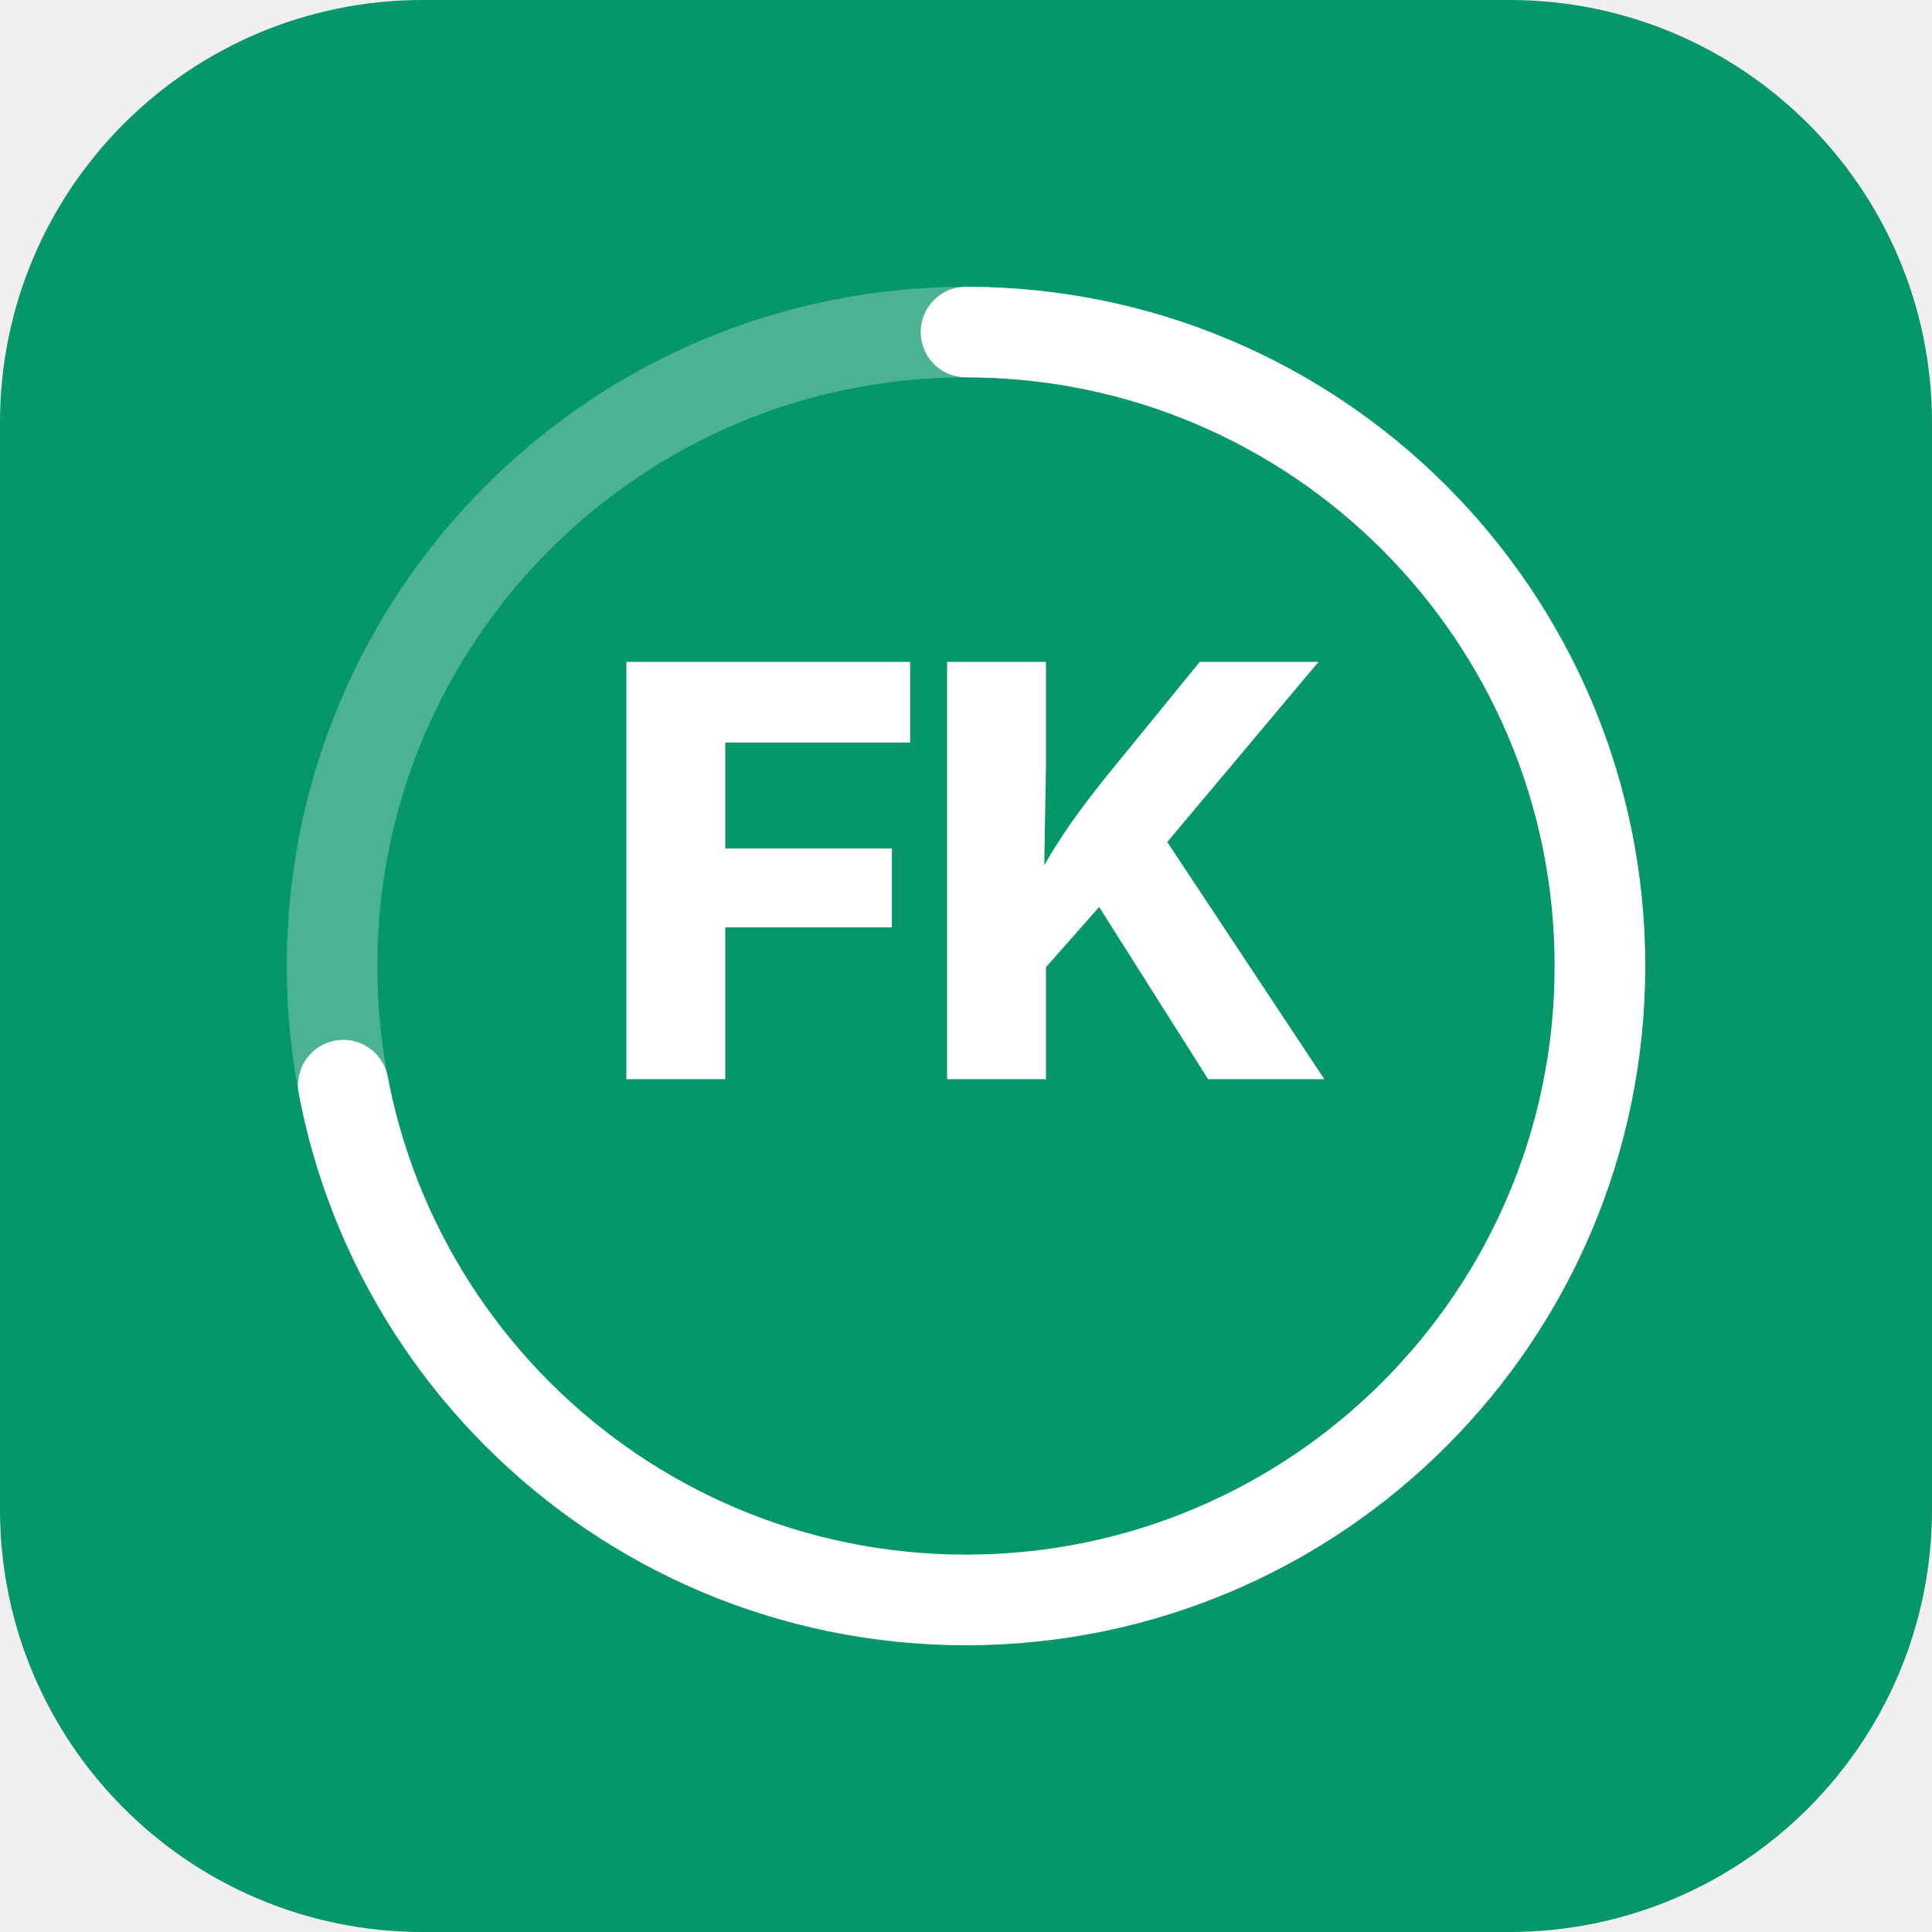
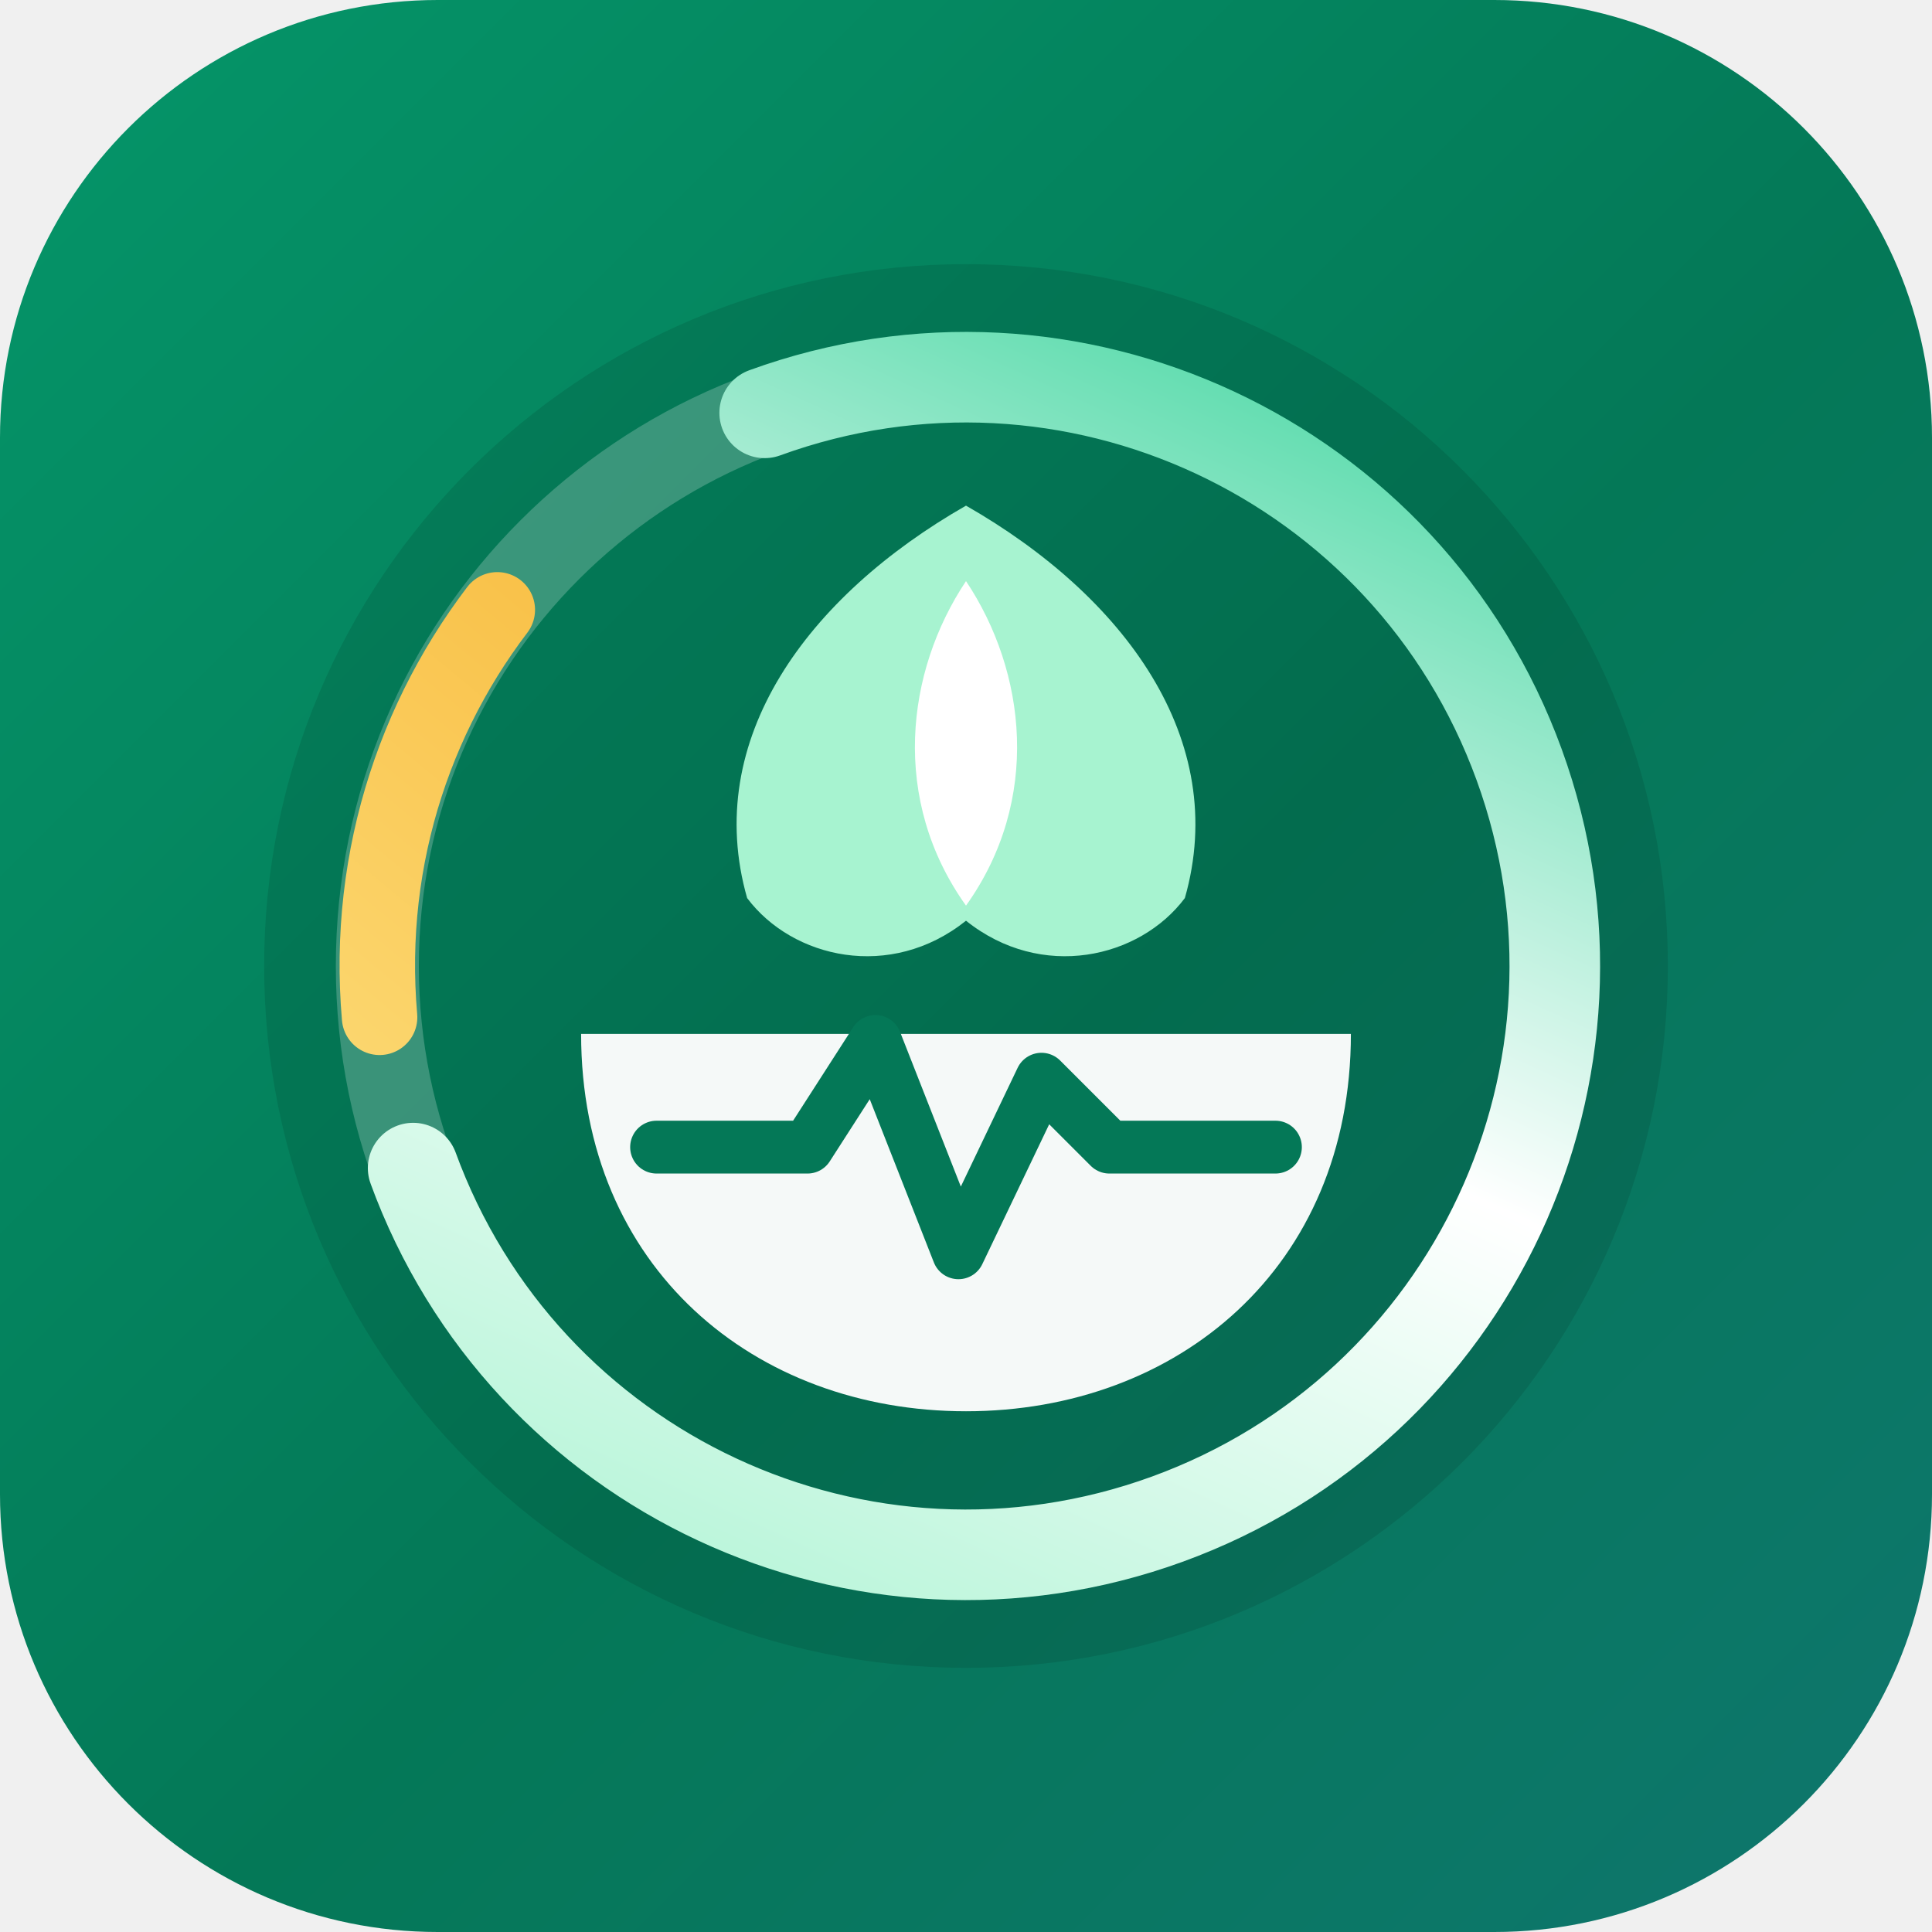
<svg xmlns="http://www.w3.org/2000/svg" viewBox="0 0 512 512">
-   <rect width="512" height="512" rx="112" fill="#059669" />
-   <circle cx="256" cy="256" r="168" fill="none" stroke="#ffffff" stroke-width="24" stroke-opacity="0.28" />
-   <circle cx="256" cy="256" r="168" fill="none" stroke="#ffffff" stroke-width="24" stroke-linecap="round" stroke-dasharray="760 1056" transform="rotate(-90 256 256)" />
-   <text x="256" y="286" text-anchor="middle" font-family="system-ui, -apple-system, sans-serif" font-weight="800" font-size="152" fill="#ffffff" letter-spacing="-4">FK</text>
+   <defs>
+     <linearGradient id="fpBg" x1="0%" y1="0%" x2="100%" y2="100%">
+       <stop offset="0%" stop-color="#059669" />
+       <stop offset="55%" stop-color="#047857" />
+       <stop offset="100%" stop-color="#0f766e" />
+     </linearGradient>
+     <linearGradient id="fpRing" x1="0%" y1="0%" x2="100%" y2="100%">
+       <stop offset="0%" stop-color="#a7f3d0" />
+       <stop offset="50%" stop-color="#ffffff" />
+       <stop offset="100%" stop-color="#34d399" />
+     </linearGradient>
+     <linearGradient id="fpAccent" x1="0%" y1="100%" x2="100%" y2="0%">
+       <stop offset="0%" stop-color="#f59e0b" />
+       <stop offset="100%" stop-color="#fde68a" />
+     </linearGradient>
+   </defs>
+   <rect width="512" height="512" rx="116" fill="url(#fpBg)" />
+   <circle cx="256" cy="256" r="186" fill="#022c22" fill-opacity="0.16" />
+   <circle cx="256" cy="256" r="156" fill="none" stroke="#ffffff" stroke-width="22" stroke-opacity="0.22" />
+   <circle cx="256" cy="256" r="156" fill="none" stroke="url(#fpRing)" stroke-width="24" stroke-linecap="round" stroke-dasharray="735 1000" transform="rotate(-110 256 256)" />
+   <circle cx="256" cy="256" r="156" fill="none" stroke="url(#fpAccent)" stroke-width="20" stroke-linecap="round" stroke-dasharray="115 1000" transform="rotate(175 256 256)" />
+   <path d="M154 274 C154 336, 200 374, 256 374 C312 374, 358 336, 358 274 Z" fill="#ffffff" fill-opacity="0.96" />
+   <path d="M256 134 C298 158, 326 196, 314 238 C302 254, 276 260, 256 244 C236 260, 210 254, 198 238 C186 196, 214 158, 256 134 Z" fill="#a7f3d0" />
+   <path d="M256 154 C272 178, 276 212, 256 240 C236 212, 240 178, 256 154 Z" fill="#ffffff" />
+   <path d="M174 304 L214 304 L232 276 L254 332 L276 286 L294 304 L338 304" fill="none" stroke="#047857" stroke-width="14" stroke-linecap="round" stroke-linejoin="round" />
</svg>
